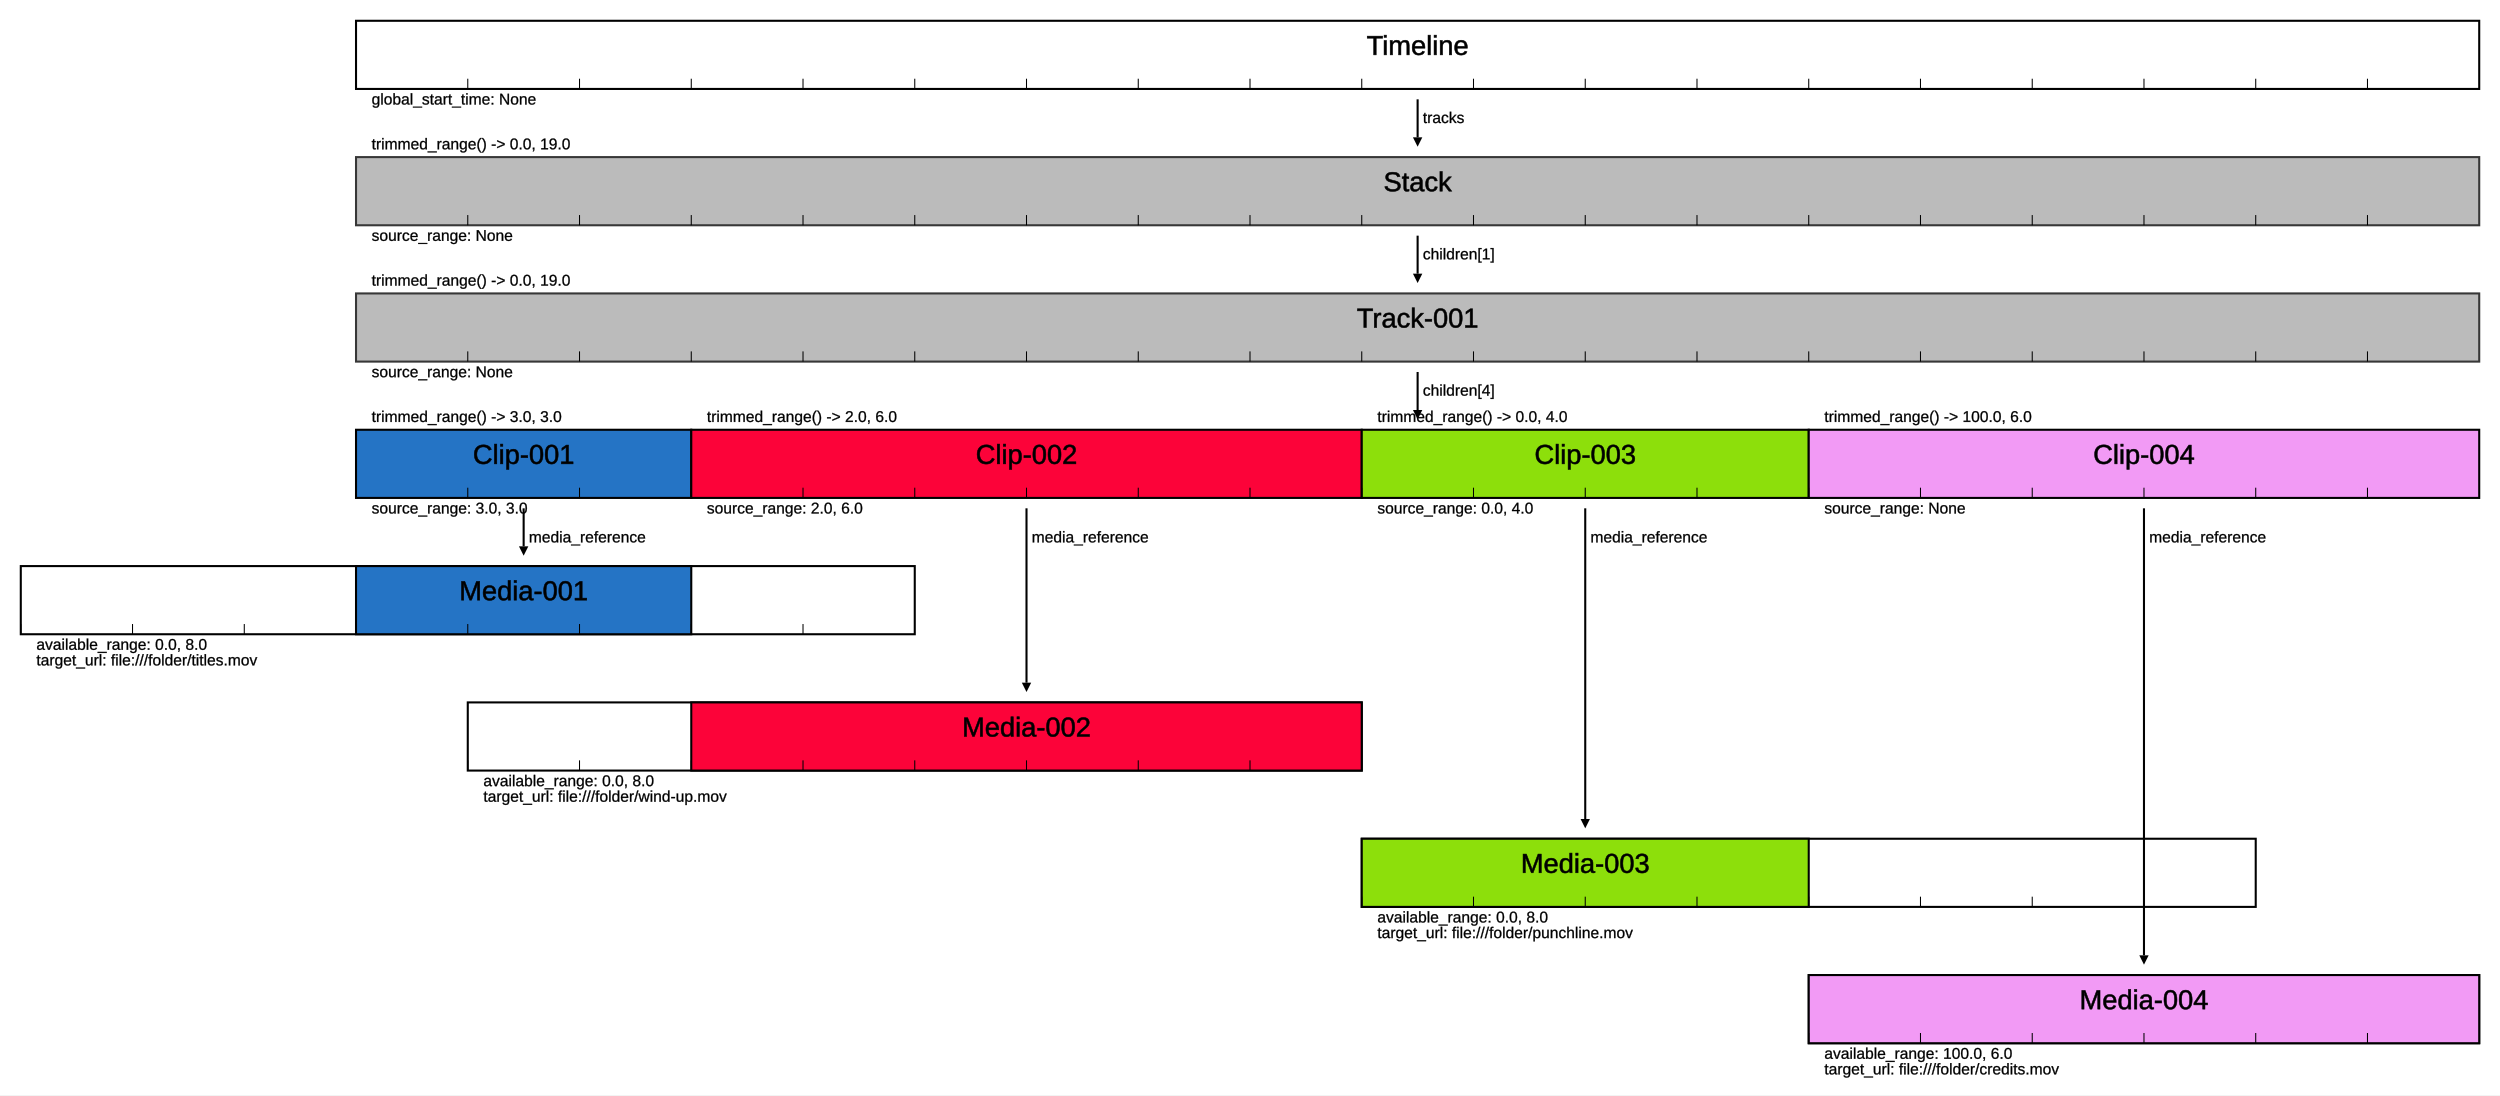
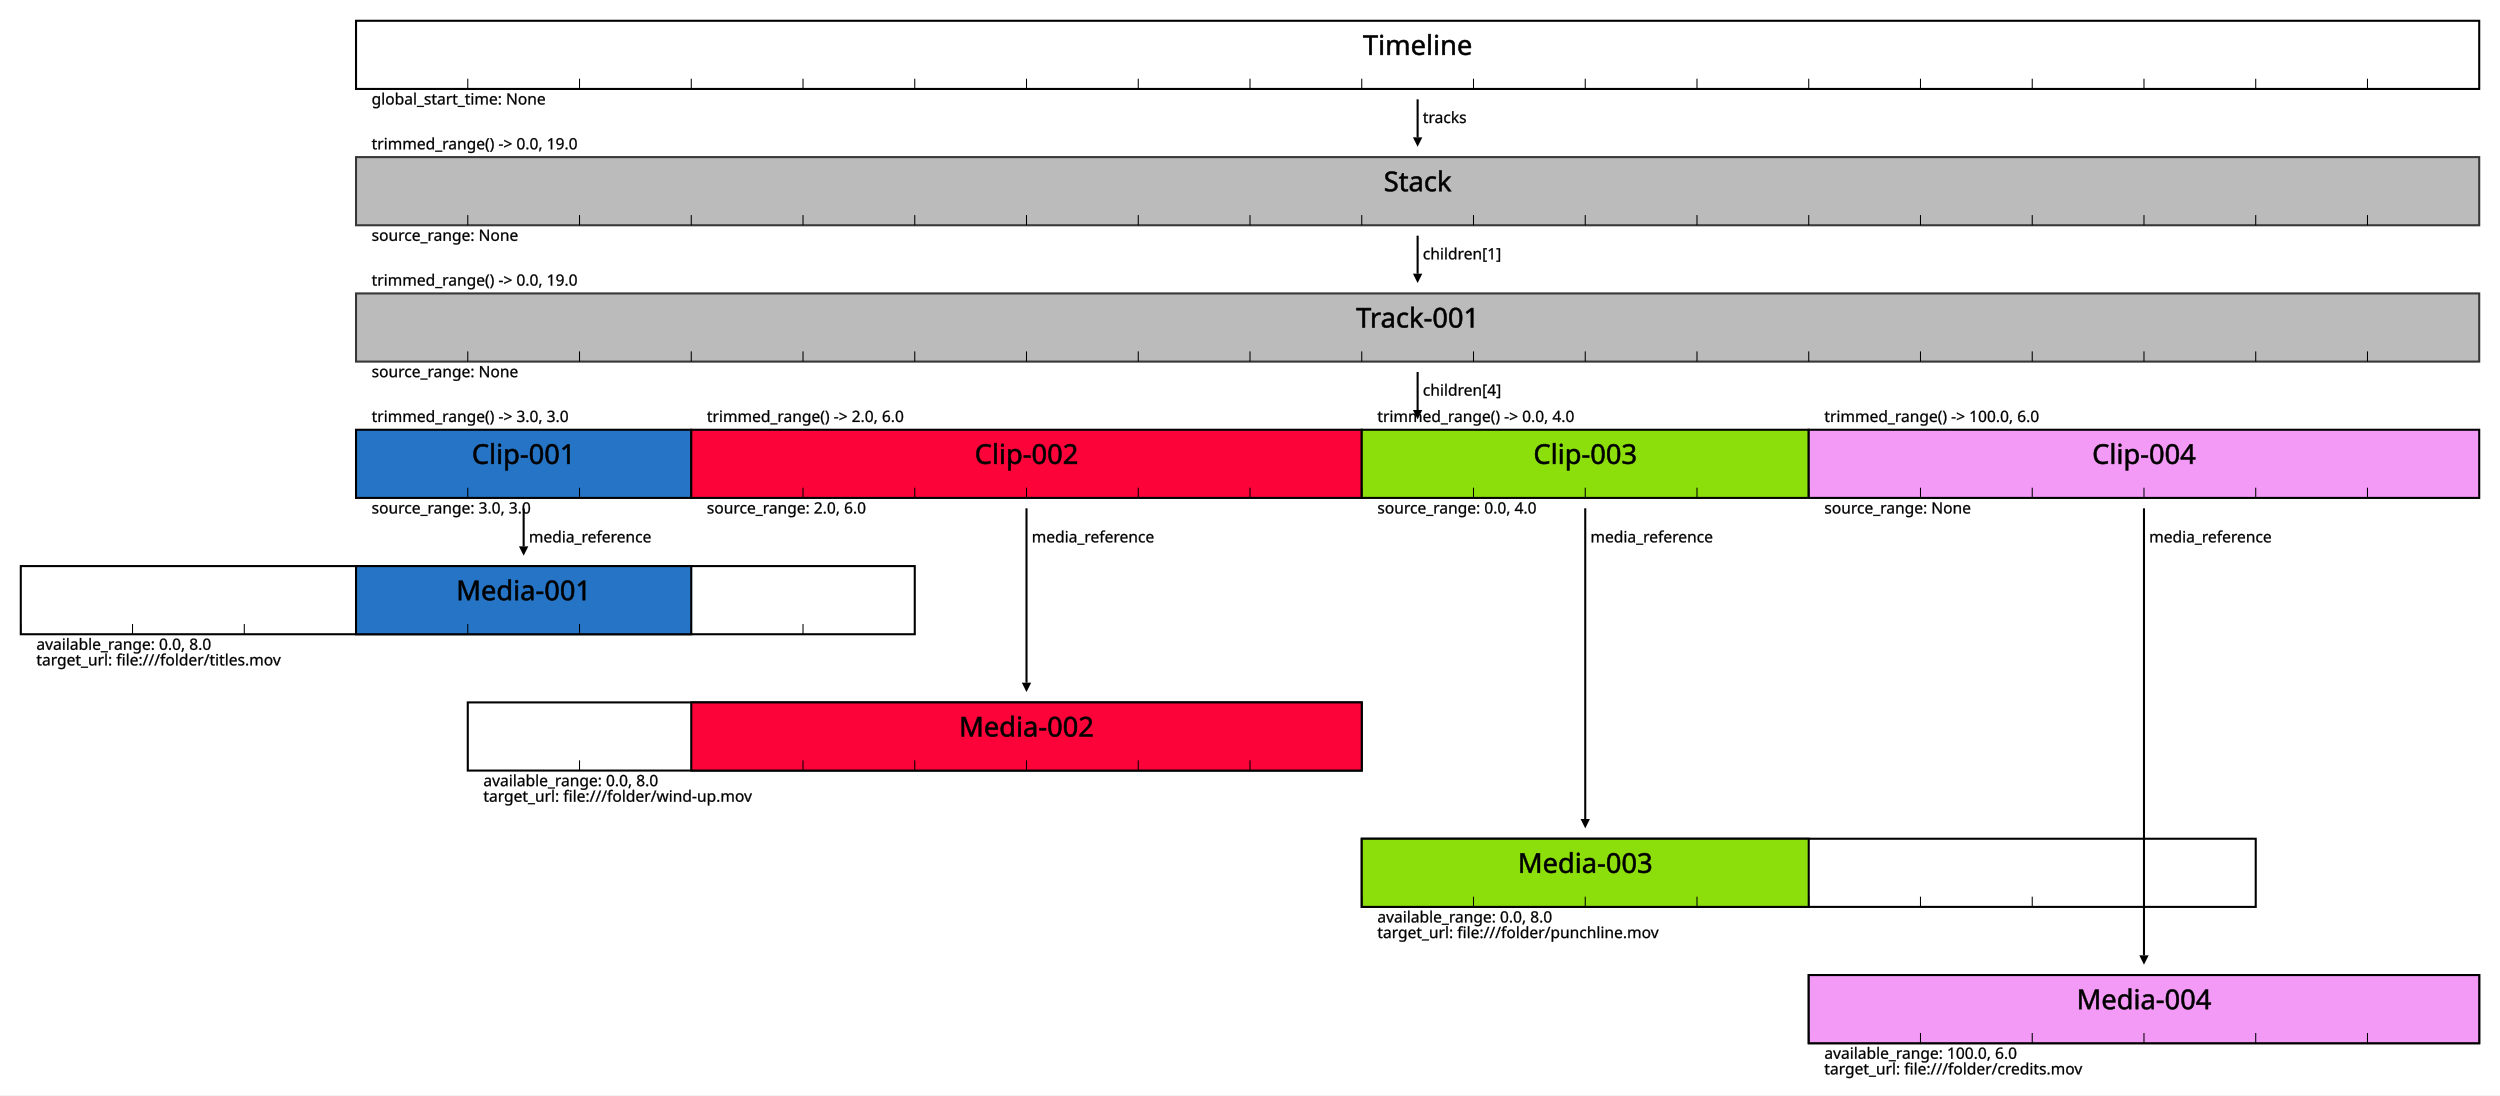
<svg xmlns="http://www.w3.org/2000/svg" height="1054.0" version="4.0" width="2406.0">
  <rect fill="white" height="100%" width="100%" />
  <g transform="translate(342.6364,20)">
    <rect height="65.6" style="fill:rgb(255.0,255.0,255.0);stroke-width:2.0;stroke:rgb(0.0,0.0,0.0);opacity:1.0;" width="2043.364" />
    <svg height="65.6" width="2043.364">
-       <text alignment-baseline="middle" font-family="Arial" font-size="26.24" style="stroke:rgb(0.0,0.0,0.0);stroke-width:0.5;fill:rgb(0.0,0.0,0.0);opacity:1.0;" text-anchor="middle" x="50%" y="50%">Timeline</text>
+       <text alignment-baseline="middle" font-family="sans-serif" font-size="26.24" style="stroke:rgb(0.0,0.0,0.0);stroke-width:0.5;fill:rgb(0.0,0.0,0.0);opacity:1.0;" text-anchor="middle" x="50%" y="50%">Timeline</text>
    </svg>
  </g>
  <line style="stroke-width:1.0;stroke:rgb(0.0,0.0,0.0);opacity:1.0;stroke-linecap:butt;" x1="450.182" x2="450.182" y1="85.6" y2="75.76" />
  <line style="stroke-width:1.0;stroke:rgb(0.0,0.0,0.0);opacity:1.0;stroke-linecap:butt;" x1="557.727" x2="557.727" y1="85.6" y2="75.76" />
  <line style="stroke-width:1.0;stroke:rgb(0.0,0.0,0.0);opacity:1.0;stroke-linecap:butt;" x1="665.273" x2="665.273" y1="85.6" y2="75.76" />
  <line style="stroke-width:1.0;stroke:rgb(0.0,0.0,0.0);opacity:1.0;stroke-linecap:butt;" x1="772.818" x2="772.818" y1="85.6" y2="75.76" />
  <line style="stroke-width:1.0;stroke:rgb(0.0,0.0,0.0);opacity:1.0;stroke-linecap:butt;" x1="880.364" x2="880.364" y1="85.6" y2="75.76" />
  <line style="stroke-width:1.0;stroke:rgb(0.0,0.0,0.0);opacity:1.0;stroke-linecap:butt;" x1="987.909" x2="987.909" y1="85.6" y2="75.76" />
  <line style="stroke-width:1.0;stroke:rgb(0.0,0.0,0.0);opacity:1.0;stroke-linecap:butt;" x1="1095.455" x2="1095.455" y1="85.6" y2="75.76" />
  <line style="stroke-width:1.0;stroke:rgb(0.0,0.0,0.0);opacity:1.0;stroke-linecap:butt;" x1="1203.0" x2="1203.0" y1="85.6" y2="75.76" />
  <line style="stroke-width:1.0;stroke:rgb(0.0,0.0,0.0);opacity:1.0;stroke-linecap:butt;" x1="1310.545" x2="1310.545" y1="85.6" y2="75.76" />
  <line style="stroke-width:1.0;stroke:rgb(0.0,0.0,0.0);opacity:1.0;stroke-linecap:butt;" x1="1418.091" x2="1418.091" y1="85.6" y2="75.76" />
  <line style="stroke-width:1.0;stroke:rgb(0.0,0.0,0.0);opacity:1.0;stroke-linecap:butt;" x1="1525.636" x2="1525.636" y1="85.6" y2="75.76" />
  <line style="stroke-width:1.0;stroke:rgb(0.0,0.0,0.0);opacity:1.0;stroke-linecap:butt;" x1="1633.182" x2="1633.182" y1="85.6" y2="75.76" />
  <line style="stroke-width:1.0;stroke:rgb(0.0,0.0,0.0);opacity:1.0;stroke-linecap:butt;" x1="1740.727" x2="1740.727" y1="85.6" y2="75.76" />
  <line style="stroke-width:1.0;stroke:rgb(0.0,0.0,0.0);opacity:1.0;stroke-linecap:butt;" x1="1848.273" x2="1848.273" y1="85.6" y2="75.76" />
  <line style="stroke-width:1.0;stroke:rgb(0.0,0.0,0.0);opacity:1.0;stroke-linecap:butt;" x1="1955.818" x2="1955.818" y1="85.6" y2="75.76" />
  <line style="stroke-width:1.0;stroke:rgb(0.0,0.0,0.0);opacity:1.0;stroke-linecap:butt;" x1="2063.364" x2="2063.364" y1="85.6" y2="75.76" />
  <line style="stroke-width:1.0;stroke:rgb(0.0,0.0,0.0);opacity:1.0;stroke-linecap:butt;" x1="2170.909" x2="2170.909" y1="85.6" y2="75.76" />
  <line style="stroke-width:1.0;stroke:rgb(0.0,0.0,0.0);opacity:1.0;stroke-linecap:butt;" x1="2278.455" x2="2278.455" y1="85.6" y2="75.76" />
  <line style="stroke-width:2.0;stroke:rgb(0.0,0.0,0.0);opacity:1.0;stroke-linecap:butt;" x1="1364.318" x2="1364.318" y1="95.6" y2="132.2" />
  <polygon points="1364.318,141.2 1359.818,132.2 1368.818,132.2" style="fill:rgb(0.0,0.0,0.0);" />
-   <text font-family="Arial" font-size="15.0" style="stroke:rgb(0.0,0.0,0.0);stroke-width:0.25;fill:rgb(0.0,0.0,0.0);opacity:1.0;" x="1369.318" y="118.4">tracks</text>
-   <text font-family="Arial" font-size="15.0" style="stroke:rgb(0.0,0.0,0.0);stroke-width:0.25;fill:rgb(0.0,0.0,0.0);opacity:1.0;" x="357.636" y="100.6">global_start_time: None</text>
+   <text font-family="sans-serif" font-size="15.0" style="stroke:rgb(0.0,0.0,0.0);stroke-width:0.25;fill:rgb(0.0,0.0,0.0);opacity:1.0;" x="1369.318" y="118.4">tracks</text>
+   <text font-family="sans-serif" font-size="15.0" style="stroke:rgb(0.0,0.0,0.0);stroke-width:0.25;fill:rgb(0.0,0.0,0.0);opacity:1.0;" x="357.636" y="100.6">global_start_time: None</text>
  <g transform="translate(342.6364,151.2)">
    <rect height="65.6" style="fill:rgb(168.3,168.3,168.3);stroke-width:2.0;stroke:rgb(0.0,0.0,0.0);opacity:0.784;" width="2043.364" />
    <svg height="65.6" width="2043.364">
-       <text alignment-baseline="middle" font-family="Arial" font-size="26.24" style="stroke:rgb(0.0,0.0,0.0);stroke-width:0.5;fill:rgb(0.0,0.0,0.0);opacity:1.0;" text-anchor="middle" x="50%" y="50%">Stack</text>
+       <text alignment-baseline="middle" font-family="sans-serif" font-size="26.24" style="stroke:rgb(0.0,0.0,0.0);stroke-width:0.5;fill:rgb(0.0,0.0,0.0);opacity:1.0;" text-anchor="middle" x="50%" y="50%">Stack</text>
    </svg>
  </g>
  <line style="stroke-width:1.0;stroke:rgb(0.0,0.0,0.0);opacity:1.0;stroke-linecap:butt;" x1="450.182" x2="450.182" y1="216.8" y2="206.96" />
  <line style="stroke-width:1.0;stroke:rgb(0.0,0.0,0.0);opacity:1.0;stroke-linecap:butt;" x1="557.727" x2="557.727" y1="216.8" y2="206.96" />
  <line style="stroke-width:1.0;stroke:rgb(0.0,0.0,0.0);opacity:1.0;stroke-linecap:butt;" x1="665.273" x2="665.273" y1="216.8" y2="206.96" />
  <line style="stroke-width:1.0;stroke:rgb(0.0,0.0,0.0);opacity:1.0;stroke-linecap:butt;" x1="772.818" x2="772.818" y1="216.8" y2="206.96" />
  <line style="stroke-width:1.0;stroke:rgb(0.0,0.0,0.0);opacity:1.0;stroke-linecap:butt;" x1="880.364" x2="880.364" y1="216.8" y2="206.96" />
  <line style="stroke-width:1.0;stroke:rgb(0.0,0.0,0.0);opacity:1.0;stroke-linecap:butt;" x1="987.909" x2="987.909" y1="216.8" y2="206.96" />
  <line style="stroke-width:1.0;stroke:rgb(0.0,0.0,0.0);opacity:1.0;stroke-linecap:butt;" x1="1095.455" x2="1095.455" y1="216.8" y2="206.96" />
  <line style="stroke-width:1.0;stroke:rgb(0.0,0.0,0.0);opacity:1.0;stroke-linecap:butt;" x1="1203.0" x2="1203.0" y1="216.8" y2="206.96" />
  <line style="stroke-width:1.0;stroke:rgb(0.0,0.0,0.0);opacity:1.0;stroke-linecap:butt;" x1="1310.545" x2="1310.545" y1="216.8" y2="206.96" />
  <line style="stroke-width:1.0;stroke:rgb(0.0,0.0,0.0);opacity:1.0;stroke-linecap:butt;" x1="1418.091" x2="1418.091" y1="216.8" y2="206.96" />
  <line style="stroke-width:1.0;stroke:rgb(0.0,0.0,0.0);opacity:1.0;stroke-linecap:butt;" x1="1525.636" x2="1525.636" y1="216.8" y2="206.96" />
  <line style="stroke-width:1.0;stroke:rgb(0.0,0.0,0.0);opacity:1.0;stroke-linecap:butt;" x1="1633.182" x2="1633.182" y1="216.8" y2="206.96" />
  <line style="stroke-width:1.0;stroke:rgb(0.0,0.0,0.0);opacity:1.0;stroke-linecap:butt;" x1="1740.727" x2="1740.727" y1="216.8" y2="206.96" />
  <line style="stroke-width:1.0;stroke:rgb(0.0,0.0,0.0);opacity:1.0;stroke-linecap:butt;" x1="1848.273" x2="1848.273" y1="216.8" y2="206.96" />
  <line style="stroke-width:1.0;stroke:rgb(0.0,0.0,0.0);opacity:1.0;stroke-linecap:butt;" x1="1955.818" x2="1955.818" y1="216.8" y2="206.96" />
  <line style="stroke-width:1.0;stroke:rgb(0.0,0.0,0.0);opacity:1.0;stroke-linecap:butt;" x1="2063.364" x2="2063.364" y1="216.8" y2="206.96" />
  <line style="stroke-width:1.0;stroke:rgb(0.0,0.0,0.0);opacity:1.0;stroke-linecap:butt;" x1="2170.909" x2="2170.909" y1="216.8" y2="206.96" />
  <line style="stroke-width:1.0;stroke:rgb(0.0,0.0,0.0);opacity:1.0;stroke-linecap:butt;" x1="2278.455" x2="2278.455" y1="216.8" y2="206.96" />
  <g transform="translate(342.6364,282.4)">
    <rect height="65.6" style="fill:rgb(168.3,168.3,168.3);stroke-width:2.0;stroke:rgb(0.0,0.0,0.0);opacity:0.784;" width="2043.364" />
    <svg height="65.6" width="2043.364">
-       <text alignment-baseline="middle" font-family="Arial" font-size="26.24" style="stroke:rgb(0.0,0.0,0.0);stroke-width:0.5;fill:rgb(0.0,0.0,0.0);opacity:1.0;" text-anchor="middle" x="50%" y="50%">Track-001</text>
+       <text alignment-baseline="middle" font-family="sans-serif" font-size="26.24" style="stroke:rgb(0.0,0.0,0.0);stroke-width:0.5;fill:rgb(0.0,0.0,0.0);opacity:1.0;" text-anchor="middle" x="50%" y="50%">Track-001</text>
    </svg>
  </g>
  <line style="stroke-width:1.0;stroke:rgb(0.0,0.0,0.0);opacity:1.0;stroke-linecap:butt;" x1="450.182" x2="450.182" y1="348.0" y2="338.16" />
  <line style="stroke-width:1.0;stroke:rgb(0.0,0.0,0.0);opacity:1.0;stroke-linecap:butt;" x1="557.727" x2="557.727" y1="348.0" y2="338.16" />
  <line style="stroke-width:1.0;stroke:rgb(0.0,0.0,0.0);opacity:1.0;stroke-linecap:butt;" x1="665.273" x2="665.273" y1="348.0" y2="338.16" />
  <line style="stroke-width:1.0;stroke:rgb(0.0,0.0,0.0);opacity:1.0;stroke-linecap:butt;" x1="772.818" x2="772.818" y1="348.0" y2="338.16" />
  <line style="stroke-width:1.0;stroke:rgb(0.0,0.0,0.0);opacity:1.0;stroke-linecap:butt;" x1="880.364" x2="880.364" y1="348.0" y2="338.16" />
  <line style="stroke-width:1.0;stroke:rgb(0.0,0.0,0.0);opacity:1.0;stroke-linecap:butt;" x1="987.909" x2="987.909" y1="348.0" y2="338.16" />
  <line style="stroke-width:1.0;stroke:rgb(0.0,0.0,0.0);opacity:1.0;stroke-linecap:butt;" x1="1095.455" x2="1095.455" y1="348.0" y2="338.16" />
  <line style="stroke-width:1.0;stroke:rgb(0.0,0.0,0.0);opacity:1.0;stroke-linecap:butt;" x1="1203.0" x2="1203.0" y1="348.0" y2="338.16" />
  <line style="stroke-width:1.0;stroke:rgb(0.0,0.0,0.0);opacity:1.0;stroke-linecap:butt;" x1="1310.545" x2="1310.545" y1="348.0" y2="338.16" />
  <line style="stroke-width:1.0;stroke:rgb(0.0,0.0,0.0);opacity:1.0;stroke-linecap:butt;" x1="1418.091" x2="1418.091" y1="348.0" y2="338.16" />
  <line style="stroke-width:1.0;stroke:rgb(0.0,0.0,0.0);opacity:1.0;stroke-linecap:butt;" x1="1525.636" x2="1525.636" y1="348.0" y2="338.16" />
  <line style="stroke-width:1.0;stroke:rgb(0.0,0.0,0.0);opacity:1.0;stroke-linecap:butt;" x1="1633.182" x2="1633.182" y1="348.0" y2="338.16" />
  <line style="stroke-width:1.0;stroke:rgb(0.0,0.0,0.0);opacity:1.0;stroke-linecap:butt;" x1="1740.727" x2="1740.727" y1="348.0" y2="338.16" />
  <line style="stroke-width:1.0;stroke:rgb(0.0,0.0,0.0);opacity:1.0;stroke-linecap:butt;" x1="1848.273" x2="1848.273" y1="348.0" y2="338.16" />
  <line style="stroke-width:1.0;stroke:rgb(0.0,0.0,0.0);opacity:1.0;stroke-linecap:butt;" x1="1955.818" x2="1955.818" y1="348.0" y2="338.16" />
  <line style="stroke-width:1.0;stroke:rgb(0.0,0.0,0.0);opacity:1.0;stroke-linecap:butt;" x1="2063.364" x2="2063.364" y1="348.0" y2="338.16" />
  <line style="stroke-width:1.0;stroke:rgb(0.0,0.0,0.0);opacity:1.0;stroke-linecap:butt;" x1="2170.909" x2="2170.909" y1="348.0" y2="338.16" />
  <line style="stroke-width:1.0;stroke:rgb(0.0,0.0,0.0);opacity:1.0;stroke-linecap:butt;" x1="2278.455" x2="2278.455" y1="348.0" y2="338.16" />
  <g transform="translate(342.6364,413.6)">
    <rect height="65.6" style="fill:rgb(37.146,116.006,196.55);stroke-width:2.0;stroke:rgb(0.0,0.0,0.0);opacity:1.0;" width="322.636" />
    <svg height="65.6" width="322.636">
-       <text alignment-baseline="middle" font-family="Arial" font-size="26.24" style="stroke:rgb(0.0,0.0,0.0);stroke-width:0.5;fill:rgb(0.0,0.0,0.0);opacity:1.0;" text-anchor="middle" x="50%" y="50%">Clip-001</text>
+       <text alignment-baseline="middle" font-family="sans-serif" font-size="26.24" style="stroke:rgb(0.0,0.0,0.0);stroke-width:0.5;fill:rgb(0.0,0.0,0.0);opacity:1.0;" text-anchor="middle" x="50%" y="50%">Clip-001</text>
    </svg>
  </g>
  <line style="stroke-width:1.0;stroke:rgb(0.0,0.0,0.0);opacity:1.0;stroke-linecap:butt;" x1="342.636" x2="342.636" y1="479.2" y2="469.36" />
  <line style="stroke-width:1.0;stroke:rgb(0.0,0.0,0.0);opacity:1.0;stroke-linecap:butt;" x1="450.182" x2="450.182" y1="479.2" y2="469.36" />
  <line style="stroke-width:1.0;stroke:rgb(0.0,0.0,0.0);opacity:1.0;stroke-linecap:butt;" x1="557.727" x2="557.727" y1="479.2" y2="469.36" />
-   <text font-family="Arial" font-size="15.0" style="stroke:rgb(0.0,0.0,0.0);stroke-width:0.25;fill:rgb(0.0,0.0,0.0);opacity:1.0;" x="357.636" y="406.1">trimmed_range() -&gt; 3.0, 3.0</text>
-   <text font-family="Arial" font-size="15.0" style="stroke:rgb(0.0,0.0,0.0);stroke-width:0.25;fill:rgb(0.0,0.0,0.0);opacity:1.0;" x="357.636" y="494.2">source_range: 3.0, 3.0</text>
+   <text font-family="sans-serif" font-size="15.0" style="stroke:rgb(0.0,0.0,0.0);stroke-width:0.25;fill:rgb(0.0,0.0,0.0);opacity:1.0;" x="357.636" y="406.1">trimmed_range() -&gt; 3.0, 3.0</text>
+   <text font-family="sans-serif" font-size="15.0" style="stroke:rgb(0.0,0.0,0.0);stroke-width:0.25;fill:rgb(0.0,0.0,0.0);opacity:1.0;" x="357.636" y="494.2">source_range: 3.0, 3.0</text>
  <rect height="65.6" style="fill:rgb(255,255,255);stroke-width:2.0;stroke:rgb(0.0,0.0,0.0);opacity:1;fill-opacity:0;" width="860.364" x="20.0" y="544.8" />
  <g transform="translate(342.6364,544.8)">
    <rect height="65.6" style="fill:rgb(37.146,116.006,196.55);stroke-width:2.0;stroke:rgb(0.0,0.0,0.0);opacity:1.0;" width="322.636" />
    <svg height="65.6" width="322.636">
-       <text alignment-baseline="middle" font-family="Arial" font-size="26.24" style="stroke:rgb(0.0,0.0,0.0);stroke-width:0.5;fill:rgb(0.0,0.0,0.0);opacity:1.0;" text-anchor="middle" x="50%" y="50%">Media-001</text>
+       <text alignment-baseline="middle" font-family="sans-serif" font-size="26.24" style="stroke:rgb(0.0,0.0,0.0);stroke-width:0.5;fill:rgb(0.0,0.0,0.0);opacity:1.0;" text-anchor="middle" x="50%" y="50%">Media-001</text>
    </svg>
  </g>
  <line style="stroke-width:1.0;stroke:rgb(0.0,0.0,0.0);opacity:1.0;stroke-linecap:butt;" x1="20.0" x2="20.0" y1="610.4" y2="600.56" />
  <line style="stroke-width:1.0;stroke:rgb(0.0,0.0,0.0);opacity:1.0;stroke-linecap:butt;" x1="127.545" x2="127.545" y1="610.4" y2="600.56" />
  <line style="stroke-width:1.0;stroke:rgb(0.0,0.0,0.0);opacity:1.0;stroke-linecap:butt;" x1="235.091" x2="235.091" y1="610.4" y2="600.56" />
  <line style="stroke-width:1.0;stroke:rgb(0.0,0.0,0.0);opacity:1.0;stroke-linecap:butt;" x1="342.636" x2="342.636" y1="610.4" y2="600.56" />
  <line style="stroke-width:1.0;stroke:rgb(0.0,0.0,0.0);opacity:1.0;stroke-linecap:butt;" x1="450.182" x2="450.182" y1="610.4" y2="600.56" />
  <line style="stroke-width:1.0;stroke:rgb(0.0,0.0,0.0);opacity:1.0;stroke-linecap:butt;" x1="557.727" x2="557.727" y1="610.4" y2="600.56" />
  <line style="stroke-width:1.0;stroke:rgb(0.0,0.0,0.0);opacity:1.0;stroke-linecap:butt;" x1="665.273" x2="665.273" y1="610.4" y2="600.56" />
  <line style="stroke-width:1.0;stroke:rgb(0.0,0.0,0.0);opacity:1.0;stroke-linecap:butt;" x1="772.818" x2="772.818" y1="610.4" y2="600.56" />
-   <text font-family="Arial" font-size="15.0" style="stroke:rgb(0.0,0.0,0.0);stroke-width:0.25;fill:rgb(0.0,0.0,0.0);opacity:1.0;" x="35.0" y="625.4">available_range: 0.0, 8.0</text>
-   <text font-family="Arial" font-size="15.0" style="stroke:rgb(0.0,0.0,0.0);stroke-width:0.25;fill:rgb(0.0,0.0,0.0);opacity:1.0;" x="35.0" y="640.4">target_url: file:///folder/titles.mov</text>
+   <text font-family="sans-serif" font-size="15.0" style="stroke:rgb(0.0,0.0,0.0);stroke-width:0.25;fill:rgb(0.0,0.0,0.0);opacity:1.0;" x="35.0" y="625.4">available_range: 0.0, 8.0</text>
+   <text font-family="sans-serif" font-size="15.0" style="stroke:rgb(0.0,0.0,0.0);stroke-width:0.25;fill:rgb(0.0,0.0,0.0);opacity:1.0;" x="35.0" y="640.4">target_url: file:///folder/titles.mov</text>
  <line style="stroke-width:2.0;stroke:rgb(0.0,0.0,0.0);opacity:1.0;stroke-linecap:butt;" x1="503.955" x2="503.955" y1="489.2" y2="525.8" />
  <polygon points="503.955,534.8 499.455,525.8 508.455,525.8" style="fill:rgb(0.0,0.0,0.0);" />
-   <text font-family="Arial" font-size="15.0" style="stroke:rgb(0.0,0.0,0.0);stroke-width:0.25;fill:rgb(0.0,0.0,0.0);opacity:1.0;" x="508.955" y="522">media_reference</text>
+   <text font-family="sans-serif" font-size="15.0" style="stroke:rgb(0.0,0.0,0.0);stroke-width:0.25;fill:rgb(0.0,0.0,0.0);opacity:1.0;" x="508.955" y="522">media_reference</text>
  <g transform="translate(665.2727,413.6)">
    <rect height="65.6" style="fill:rgb(251.562,2.791,56.8);stroke-width:2.0;stroke:rgb(0.0,0.0,0.0);opacity:1.0;" width="645.273" />
    <svg height="65.6" width="645.273">
-       <text alignment-baseline="middle" font-family="Arial" font-size="26.24" style="stroke:rgb(0.0,0.0,0.0);stroke-width:0.5;fill:rgb(0.0,0.0,0.0);opacity:1.0;" text-anchor="middle" x="50%" y="50%">Clip-002</text>
+       <text alignment-baseline="middle" font-family="sans-serif" font-size="26.24" style="stroke:rgb(0.0,0.0,0.0);stroke-width:0.5;fill:rgb(0.0,0.0,0.0);opacity:1.0;" text-anchor="middle" x="50%" y="50%">Clip-002</text>
    </svg>
  </g>
  <line style="stroke-width:1.0;stroke:rgb(0.0,0.0,0.0);opacity:1.0;stroke-linecap:butt;" x1="665.273" x2="665.273" y1="479.2" y2="469.36" />
  <line style="stroke-width:1.0;stroke:rgb(0.0,0.0,0.0);opacity:1.0;stroke-linecap:butt;" x1="772.818" x2="772.818" y1="479.2" y2="469.36" />
  <line style="stroke-width:1.0;stroke:rgb(0.0,0.0,0.0);opacity:1.0;stroke-linecap:butt;" x1="880.364" x2="880.364" y1="479.2" y2="469.36" />
  <line style="stroke-width:1.0;stroke:rgb(0.0,0.0,0.0);opacity:1.0;stroke-linecap:butt;" x1="987.909" x2="987.909" y1="479.2" y2="469.36" />
  <line style="stroke-width:1.0;stroke:rgb(0.0,0.0,0.0);opacity:1.0;stroke-linecap:butt;" x1="1095.455" x2="1095.455" y1="479.2" y2="469.36" />
  <line style="stroke-width:1.0;stroke:rgb(0.0,0.0,0.0);opacity:1.0;stroke-linecap:butt;" x1="1203.0" x2="1203.0" y1="479.2" y2="469.36" />
-   <text font-family="Arial" font-size="15.0" style="stroke:rgb(0.0,0.0,0.0);stroke-width:0.25;fill:rgb(0.0,0.0,0.0);opacity:1.0;" x="680.273" y="406.1">trimmed_range() -&gt; 2.0, 6.0</text>
-   <text font-family="Arial" font-size="15.0" style="stroke:rgb(0.0,0.0,0.0);stroke-width:0.25;fill:rgb(0.0,0.0,0.0);opacity:1.0;" x="680.273" y="494.2">source_range: 2.0, 6.0</text>
+   <text font-family="sans-serif" font-size="15.0" style="stroke:rgb(0.0,0.0,0.0);stroke-width:0.25;fill:rgb(0.0,0.0,0.0);opacity:1.0;" x="680.273" y="406.1">trimmed_range() -&gt; 2.0, 6.0</text>
+   <text font-family="sans-serif" font-size="15.0" style="stroke:rgb(0.0,0.0,0.0);stroke-width:0.25;fill:rgb(0.0,0.0,0.0);opacity:1.0;" x="680.273" y="494.2">source_range: 2.0, 6.0</text>
  <rect height="65.6" style="fill:rgb(255,255,255);stroke-width:2.0;stroke:rgb(0.0,0.0,0.0);opacity:1;fill-opacity:0;" width="860.364" x="450.182" y="676" />
  <g transform="translate(665.2727,676)">
    <rect height="65.6" style="fill:rgb(251.562,2.791,56.8);stroke-width:2.0;stroke:rgb(0.0,0.0,0.0);opacity:1.0;" width="645.273" />
    <svg height="65.6" width="645.273">
-       <text alignment-baseline="middle" font-family="Arial" font-size="26.24" style="stroke:rgb(0.0,0.0,0.0);stroke-width:0.5;fill:rgb(0.0,0.0,0.0);opacity:1.0;" text-anchor="middle" x="50%" y="50%">Media-002</text>
+       <text alignment-baseline="middle" font-family="sans-serif" font-size="26.24" style="stroke:rgb(0.0,0.0,0.0);stroke-width:0.5;fill:rgb(0.0,0.0,0.0);opacity:1.0;" text-anchor="middle" x="50%" y="50%">Media-002</text>
    </svg>
  </g>
  <line style="stroke-width:1.0;stroke:rgb(0.0,0.0,0.0);opacity:1.0;stroke-linecap:butt;" x1="450.182" x2="450.182" y1="741.6" y2="731.76" />
  <line style="stroke-width:1.0;stroke:rgb(0.0,0.0,0.0);opacity:1.0;stroke-linecap:butt;" x1="557.727" x2="557.727" y1="741.6" y2="731.76" />
  <line style="stroke-width:1.0;stroke:rgb(0.0,0.0,0.0);opacity:1.0;stroke-linecap:butt;" x1="665.273" x2="665.273" y1="741.6" y2="731.76" />
  <line style="stroke-width:1.0;stroke:rgb(0.0,0.0,0.0);opacity:1.0;stroke-linecap:butt;" x1="772.818" x2="772.818" y1="741.6" y2="731.76" />
  <line style="stroke-width:1.0;stroke:rgb(0.0,0.0,0.0);opacity:1.0;stroke-linecap:butt;" x1="880.364" x2="880.364" y1="741.6" y2="731.76" />
  <line style="stroke-width:1.0;stroke:rgb(0.0,0.0,0.0);opacity:1.0;stroke-linecap:butt;" x1="987.909" x2="987.909" y1="741.6" y2="731.76" />
  <line style="stroke-width:1.0;stroke:rgb(0.0,0.0,0.0);opacity:1.0;stroke-linecap:butt;" x1="1095.455" x2="1095.455" y1="741.6" y2="731.76" />
  <line style="stroke-width:1.0;stroke:rgb(0.0,0.0,0.0);opacity:1.0;stroke-linecap:butt;" x1="1203.0" x2="1203.0" y1="741.6" y2="731.76" />
-   <text font-family="Arial" font-size="15.0" style="stroke:rgb(0.0,0.0,0.0);stroke-width:0.25;fill:rgb(0.0,0.0,0.0);opacity:1.0;" x="465.182" y="756.6">available_range: 0.0, 8.0</text>
-   <text font-family="Arial" font-size="15.0" style="stroke:rgb(0.0,0.0,0.0);stroke-width:0.25;fill:rgb(0.0,0.0,0.0);opacity:1.0;" x="465.182" y="771.6">target_url: file:///folder/wind-up.mov</text>
+   <text font-family="sans-serif" font-size="15.0" style="stroke:rgb(0.0,0.0,0.0);stroke-width:0.25;fill:rgb(0.0,0.0,0.0);opacity:1.0;" x="465.182" y="756.6">available_range: 0.0, 8.0</text>
+   <text font-family="sans-serif" font-size="15.0" style="stroke:rgb(0.0,0.0,0.0);stroke-width:0.25;fill:rgb(0.0,0.0,0.0);opacity:1.0;" x="465.182" y="771.6">target_url: file:///folder/wind-up.mov</text>
  <line style="stroke-width:2.0;stroke:rgb(0.0,0.0,0.0);opacity:1.0;stroke-linecap:butt;" x1="987.909" x2="987.909" y1="489.2" y2="657" />
  <polygon points="987.909,666.0 983.409,657.0 992.409,657.0" style="fill:rgb(0.0,0.0,0.0);" />
-   <text font-family="Arial" font-size="15.0" style="stroke:rgb(0.0,0.0,0.0);stroke-width:0.25;fill:rgb(0.0,0.0,0.0);opacity:1.0;" x="992.909" y="522">media_reference</text>
+   <text font-family="sans-serif" font-size="15.0" style="stroke:rgb(0.0,0.0,0.0);stroke-width:0.25;fill:rgb(0.0,0.0,0.0);opacity:1.0;" x="992.909" y="522">media_reference</text>
  <g transform="translate(1310.545,413.6)">
    <rect height="65.6" style="fill:rgb(141.003,222.501,10.903);stroke-width:2.0;stroke:rgb(0.0,0.0,0.0);opacity:1.0;" width="430.182" />
    <svg height="65.6" width="430.182">
-       <text alignment-baseline="middle" font-family="Arial" font-size="26.24" style="stroke:rgb(0.0,0.0,0.0);stroke-width:0.5;fill:rgb(0.0,0.0,0.0);opacity:1.0;" text-anchor="middle" x="50%" y="50%">Clip-003</text>
+       <text alignment-baseline="middle" font-family="sans-serif" font-size="26.24" style="stroke:rgb(0.0,0.0,0.0);stroke-width:0.5;fill:rgb(0.0,0.0,0.0);opacity:1.0;" text-anchor="middle" x="50%" y="50%">Clip-003</text>
    </svg>
  </g>
  <line style="stroke-width:1.0;stroke:rgb(0.0,0.0,0.0);opacity:1.0;stroke-linecap:butt;" x1="1310.545" x2="1310.545" y1="479.2" y2="469.36" />
  <line style="stroke-width:1.0;stroke:rgb(0.0,0.0,0.0);opacity:1.0;stroke-linecap:butt;" x1="1418.091" x2="1418.091" y1="479.2" y2="469.36" />
  <line style="stroke-width:1.0;stroke:rgb(0.0,0.0,0.0);opacity:1.0;stroke-linecap:butt;" x1="1525.636" x2="1525.636" y1="479.2" y2="469.36" />
  <line style="stroke-width:1.0;stroke:rgb(0.0,0.0,0.0);opacity:1.0;stroke-linecap:butt;" x1="1633.182" x2="1633.182" y1="479.2" y2="469.36" />
-   <text font-family="Arial" font-size="15.0" style="stroke:rgb(0.0,0.0,0.0);stroke-width:0.25;fill:rgb(0.0,0.0,0.0);opacity:1.0;" x="1325.545" y="406.1">trimmed_range() -&gt; 0.0, 4.0</text>
-   <text font-family="Arial" font-size="15.0" style="stroke:rgb(0.0,0.0,0.0);stroke-width:0.25;fill:rgb(0.0,0.0,0.0);opacity:1.0;" x="1325.545" y="494.2">source_range: 0.0, 4.0</text>
+   <text font-family="sans-serif" font-size="15.0" style="stroke:rgb(0.0,0.0,0.0);stroke-width:0.25;fill:rgb(0.0,0.0,0.0);opacity:1.0;" x="1325.545" y="406.1">trimmed_range() -&gt; 0.0, 4.0</text>
+   <text font-family="sans-serif" font-size="15.0" style="stroke:rgb(0.0,0.0,0.0);stroke-width:0.25;fill:rgb(0.0,0.0,0.0);opacity:1.0;" x="1325.545" y="494.2">source_range: 0.0, 4.0</text>
  <rect height="65.6" style="fill:rgb(255,255,255);stroke-width:2.0;stroke:rgb(0.0,0.0,0.0);opacity:1;fill-opacity:0;" width="860.364" x="1310.545" y="807.2" />
  <g transform="translate(1310.545,807.2)">
    <rect height="65.6" style="fill:rgb(141.003,222.501,10.903);stroke-width:2.0;stroke:rgb(0.0,0.0,0.0);opacity:1.0;" width="430.182" />
    <svg height="65.6" width="430.182">
-       <text alignment-baseline="middle" font-family="Arial" font-size="26.24" style="stroke:rgb(0.0,0.0,0.0);stroke-width:0.5;fill:rgb(0.0,0.0,0.0);opacity:1.0;" text-anchor="middle" x="50%" y="50%">Media-003</text>
+       <text alignment-baseline="middle" font-family="sans-serif" font-size="26.24" style="stroke:rgb(0.0,0.0,0.0);stroke-width:0.5;fill:rgb(0.0,0.0,0.0);opacity:1.0;" text-anchor="middle" x="50%" y="50%">Media-003</text>
    </svg>
  </g>
  <line style="stroke-width:1.0;stroke:rgb(0.0,0.0,0.0);opacity:1.0;stroke-linecap:butt;" x1="1310.545" x2="1310.545" y1="872.8" y2="862.96" />
  <line style="stroke-width:1.0;stroke:rgb(0.0,0.0,0.0);opacity:1.0;stroke-linecap:butt;" x1="1418.091" x2="1418.091" y1="872.8" y2="862.96" />
  <line style="stroke-width:1.0;stroke:rgb(0.0,0.0,0.0);opacity:1.0;stroke-linecap:butt;" x1="1525.636" x2="1525.636" y1="872.8" y2="862.96" />
  <line style="stroke-width:1.0;stroke:rgb(0.0,0.0,0.0);opacity:1.0;stroke-linecap:butt;" x1="1633.182" x2="1633.182" y1="872.8" y2="862.96" />
  <line style="stroke-width:1.0;stroke:rgb(0.0,0.0,0.0);opacity:1.0;stroke-linecap:butt;" x1="1740.727" x2="1740.727" y1="872.8" y2="862.96" />
  <line style="stroke-width:1.0;stroke:rgb(0.0,0.0,0.0);opacity:1.0;stroke-linecap:butt;" x1="1848.273" x2="1848.273" y1="872.8" y2="862.96" />
  <line style="stroke-width:1.0;stroke:rgb(0.0,0.0,0.0);opacity:1.0;stroke-linecap:butt;" x1="1955.818" x2="1955.818" y1="872.8" y2="862.96" />
  <line style="stroke-width:1.0;stroke:rgb(0.0,0.0,0.0);opacity:1.0;stroke-linecap:butt;" x1="2063.364" x2="2063.364" y1="872.8" y2="862.96" />
-   <text font-family="Arial" font-size="15.0" style="stroke:rgb(0.0,0.0,0.0);stroke-width:0.25;fill:rgb(0.0,0.0,0.0);opacity:1.0;" x="1325.545" y="887.8">available_range: 0.0, 8.0</text>
-   <text font-family="Arial" font-size="15.0" style="stroke:rgb(0.0,0.0,0.0);stroke-width:0.25;fill:rgb(0.0,0.0,0.0);opacity:1.0;" x="1325.545" y="902.8">target_url: file:///folder/punchline.mov</text>
+   <text font-family="sans-serif" font-size="15.0" style="stroke:rgb(0.0,0.0,0.0);stroke-width:0.25;fill:rgb(0.0,0.0,0.0);opacity:1.0;" x="1325.545" y="887.8">available_range: 0.0, 8.0</text>
+   <text font-family="sans-serif" font-size="15.0" style="stroke:rgb(0.0,0.0,0.0);stroke-width:0.25;fill:rgb(0.0,0.0,0.0);opacity:1.0;" x="1325.545" y="902.8">target_url: file:///folder/punchline.mov</text>
  <line style="stroke-width:2.0;stroke:rgb(0.0,0.0,0.0);opacity:1.0;stroke-linecap:butt;" x1="1525.636" x2="1525.636" y1="489.2" y2="788.2" />
  <polygon points="1525.636,797.2 1521.136,788.2 1530.136,788.2" style="fill:rgb(0.0,0.0,0.0);" />
-   <text font-family="Arial" font-size="15.0" style="stroke:rgb(0.0,0.0,0.0);stroke-width:0.25;fill:rgb(0.0,0.0,0.0);opacity:1.0;" x="1530.636" y="522">media_reference</text>
+   <text font-family="sans-serif" font-size="15.0" style="stroke:rgb(0.0,0.0,0.0);stroke-width:0.25;fill:rgb(0.0,0.0,0.0);opacity:1.0;" x="1530.636" y="522">media_reference</text>
  <g transform="translate(1740.727,413.6)">
    <rect height="65.6" style="fill:rgb(242.452,154.073,245.066);stroke-width:2.0;stroke:rgb(0.0,0.0,0.0);opacity:1.0;" width="645.273" />
    <svg height="65.6" width="645.273">
-       <text alignment-baseline="middle" font-family="Arial" font-size="26.24" style="stroke:rgb(0.0,0.0,0.0);stroke-width:0.5;fill:rgb(0.0,0.0,0.0);opacity:1.0;" text-anchor="middle" x="50%" y="50%">Clip-004</text>
+       <text alignment-baseline="middle" font-family="sans-serif" font-size="26.24" style="stroke:rgb(0.0,0.0,0.0);stroke-width:0.5;fill:rgb(0.0,0.0,0.0);opacity:1.0;" text-anchor="middle" x="50%" y="50%">Clip-004</text>
    </svg>
  </g>
  <line style="stroke-width:1.0;stroke:rgb(0.0,0.0,0.0);opacity:1.0;stroke-linecap:butt;" x1="1740.727" x2="1740.727" y1="479.2" y2="469.36" />
  <line style="stroke-width:1.0;stroke:rgb(0.0,0.0,0.0);opacity:1.0;stroke-linecap:butt;" x1="1848.273" x2="1848.273" y1="479.2" y2="469.36" />
  <line style="stroke-width:1.0;stroke:rgb(0.0,0.0,0.0);opacity:1.0;stroke-linecap:butt;" x1="1955.818" x2="1955.818" y1="479.2" y2="469.36" />
  <line style="stroke-width:1.0;stroke:rgb(0.0,0.0,0.0);opacity:1.0;stroke-linecap:butt;" x1="2063.364" x2="2063.364" y1="479.2" y2="469.36" />
  <line style="stroke-width:1.0;stroke:rgb(0.0,0.0,0.0);opacity:1.0;stroke-linecap:butt;" x1="2170.909" x2="2170.909" y1="479.2" y2="469.36" />
  <line style="stroke-width:1.0;stroke:rgb(0.0,0.0,0.0);opacity:1.0;stroke-linecap:butt;" x1="2278.455" x2="2278.455" y1="479.2" y2="469.36" />
-   <text font-family="Arial" font-size="15.0" style="stroke:rgb(0.0,0.0,0.0);stroke-width:0.25;fill:rgb(0.0,0.0,0.0);opacity:1.0;" x="1755.727" y="406.1">trimmed_range() -&gt; 100.0, 6.0</text>
-   <text font-family="Arial" font-size="15.0" style="stroke:rgb(0.0,0.0,0.0);stroke-width:0.25;fill:rgb(0.0,0.0,0.0);opacity:1.0;" x="1755.727" y="494.2">source_range: None</text>
+   <text font-family="sans-serif" font-size="15.0" style="stroke:rgb(0.0,0.0,0.0);stroke-width:0.25;fill:rgb(0.0,0.0,0.0);opacity:1.0;" x="1755.727" y="406.1">trimmed_range() -&gt; 100.0, 6.0</text>
+   <text font-family="sans-serif" font-size="15.0" style="stroke:rgb(0.0,0.0,0.0);stroke-width:0.25;fill:rgb(0.0,0.0,0.0);opacity:1.0;" x="1755.727" y="494.2">source_range: None</text>
  <rect height="65.6" style="fill:rgb(255,255,255);stroke-width:2.0;stroke:rgb(0.0,0.0,0.0);opacity:1;fill-opacity:0;" width="645.273" x="1740.727" y="938.4" />
  <g transform="translate(1740.727,938.4)">
    <rect height="65.6" style="fill:rgb(242.452,154.073,245.066);stroke-width:2.0;stroke:rgb(0.0,0.0,0.0);opacity:1.0;" width="645.273" />
    <svg height="65.6" width="645.273">
-       <text alignment-baseline="middle" font-family="Arial" font-size="26.24" style="stroke:rgb(0.0,0.0,0.0);stroke-width:0.5;fill:rgb(0.0,0.0,0.0);opacity:1.0;" text-anchor="middle" x="50%" y="50%">Media-004</text>
+       <text alignment-baseline="middle" font-family="sans-serif" font-size="26.24" style="stroke:rgb(0.0,0.0,0.0);stroke-width:0.5;fill:rgb(0.0,0.0,0.0);opacity:1.0;" text-anchor="middle" x="50%" y="50%">Media-004</text>
    </svg>
  </g>
  <line style="stroke-width:1.0;stroke:rgb(0.0,0.0,0.0);opacity:1.0;stroke-linecap:butt;" x1="1740.727" x2="1740.727" y1="1004" y2="994.16" />
  <line style="stroke-width:1.0;stroke:rgb(0.0,0.0,0.0);opacity:1.0;stroke-linecap:butt;" x1="1848.273" x2="1848.273" y1="1004" y2="994.16" />
  <line style="stroke-width:1.0;stroke:rgb(0.0,0.0,0.0);opacity:1.0;stroke-linecap:butt;" x1="1955.818" x2="1955.818" y1="1004" y2="994.16" />
  <line style="stroke-width:1.0;stroke:rgb(0.0,0.0,0.0);opacity:1.0;stroke-linecap:butt;" x1="2063.364" x2="2063.364" y1="1004" y2="994.16" />
  <line style="stroke-width:1.0;stroke:rgb(0.0,0.0,0.0);opacity:1.0;stroke-linecap:butt;" x1="2170.909" x2="2170.909" y1="1004" y2="994.16" />
  <line style="stroke-width:1.0;stroke:rgb(0.0,0.0,0.0);opacity:1.0;stroke-linecap:butt;" x1="2278.455" x2="2278.455" y1="1004" y2="994.16" />
-   <text font-family="Arial" font-size="15.0" style="stroke:rgb(0.0,0.0,0.0);stroke-width:0.25;fill:rgb(0.0,0.0,0.0);opacity:1.0;" x="1755.727" y="1019">available_range: 100.0, 6.0</text>
-   <text font-family="Arial" font-size="15.0" style="stroke:rgb(0.0,0.0,0.0);stroke-width:0.25;fill:rgb(0.0,0.0,0.0);opacity:1.0;" x="1755.727" y="1034.0">target_url: file:///folder/credits.mov</text>
+   <text font-family="sans-serif" font-size="15.0" style="stroke:rgb(0.0,0.0,0.0);stroke-width:0.25;fill:rgb(0.0,0.0,0.0);opacity:1.0;" x="1755.727" y="1019">available_range: 100.0, 6.0</text>
+   <text font-family="sans-serif" font-size="15.0" style="stroke:rgb(0.0,0.0,0.0);stroke-width:0.25;fill:rgb(0.0,0.0,0.0);opacity:1.0;" x="1755.727" y="1034.0">target_url: file:///folder/credits.mov</text>
  <line style="stroke-width:2.0;stroke:rgb(0.0,0.0,0.0);opacity:1.0;stroke-linecap:butt;" x1="2063.364" x2="2063.364" y1="489.2" y2="919.4" />
  <polygon points="2063.364,928.4 2058.864,919.4 2067.864,919.4" style="fill:rgb(0.0,0.0,0.0);" />
-   <text font-family="Arial" font-size="15.0" style="stroke:rgb(0.0,0.0,0.0);stroke-width:0.25;fill:rgb(0.0,0.0,0.0);opacity:1.0;" x="2068.364" y="522">media_reference</text>
+   <text font-family="sans-serif" font-size="15.0" style="stroke:rgb(0.0,0.0,0.0);stroke-width:0.25;fill:rgb(0.0,0.0,0.0);opacity:1.0;" x="2068.364" y="522">media_reference</text>
  <line style="stroke-width:2.0;stroke:rgb(0.0,0.0,0.0);opacity:1.0;stroke-linecap:butt;" x1="1364.318" x2="1364.318" y1="358.0" y2="394.6" />
  <polygon points="1364.318,403.6 1359.818,394.6 1368.818,394.6" style="fill:rgb(0.0,0.0,0.0);" />
-   <text font-family="Arial" font-size="15.0" style="stroke:rgb(0.0,0.0,0.0);stroke-width:0.25;fill:rgb(0.0,0.0,0.0);opacity:1.0;" x="1369.318" y="380.8">children[4]</text>
-   <text font-family="Arial" font-size="15.0" style="stroke:rgb(0.0,0.0,0.0);stroke-width:0.25;fill:rgb(0.0,0.0,0.0);opacity:1.0;" x="357.636" y="274.9">trimmed_range() -&gt; 0.0, 19.0</text>
-   <text font-family="Arial" font-size="15.0" style="stroke:rgb(0.0,0.0,0.0);stroke-width:0.25;fill:rgb(0.0,0.0,0.0);opacity:1.0;" x="357.636" y="363.0">source_range: None</text>
+   <text font-family="sans-serif" font-size="15.0" style="stroke:rgb(0.0,0.0,0.0);stroke-width:0.25;fill:rgb(0.0,0.0,0.0);opacity:1.0;" x="1369.318" y="380.8">children[4]</text>
+   <text font-family="sans-serif" font-size="15.0" style="stroke:rgb(0.0,0.0,0.0);stroke-width:0.25;fill:rgb(0.0,0.0,0.0);opacity:1.0;" x="357.636" y="274.9">trimmed_range() -&gt; 0.0, 19.0</text>
+   <text font-family="sans-serif" font-size="15.0" style="stroke:rgb(0.0,0.0,0.0);stroke-width:0.25;fill:rgb(0.0,0.0,0.0);opacity:1.0;" x="357.636" y="363.0">source_range: None</text>
  <line style="stroke-width:2.0;stroke:rgb(0.0,0.0,0.0);opacity:1.0;stroke-linecap:butt;" x1="1364.318" x2="1364.318" y1="226.8" y2="263.4" />
  <polygon points="1364.318,272.4 1359.818,263.4 1368.818,263.4" style="fill:rgb(0.0,0.0,0.0);" />
-   <text font-family="Arial" font-size="15.0" style="stroke:rgb(0.0,0.0,0.0);stroke-width:0.25;fill:rgb(0.0,0.0,0.0);opacity:1.0;" x="1369.318" y="249.6">children[1]</text>
-   <text font-family="Arial" font-size="15.0" style="stroke:rgb(0.0,0.0,0.0);stroke-width:0.25;fill:rgb(0.0,0.0,0.0);opacity:1.0;" x="357.636" y="143.7">trimmed_range() -&gt; 0.0, 19.0</text>
-   <text font-family="Arial" font-size="15.0" style="stroke:rgb(0.0,0.0,0.0);stroke-width:0.25;fill:rgb(0.0,0.0,0.0);opacity:1.0;" x="357.636" y="231.8">source_range: None</text>
+   <text font-family="sans-serif" font-size="15.0" style="stroke:rgb(0.0,0.0,0.0);stroke-width:0.25;fill:rgb(0.0,0.0,0.0);opacity:1.0;" x="1369.318" y="249.6">children[1]</text>
+   <text font-family="sans-serif" font-size="15.0" style="stroke:rgb(0.0,0.0,0.0);stroke-width:0.25;fill:rgb(0.0,0.0,0.0);opacity:1.0;" x="357.636" y="143.7">trimmed_range() -&gt; 0.0, 19.0</text>
+   <text font-family="sans-serif" font-size="15.0" style="stroke:rgb(0.0,0.0,0.0);stroke-width:0.25;fill:rgb(0.0,0.0,0.0);opacity:1.0;" x="357.636" y="231.8">source_range: None</text>
</svg>
